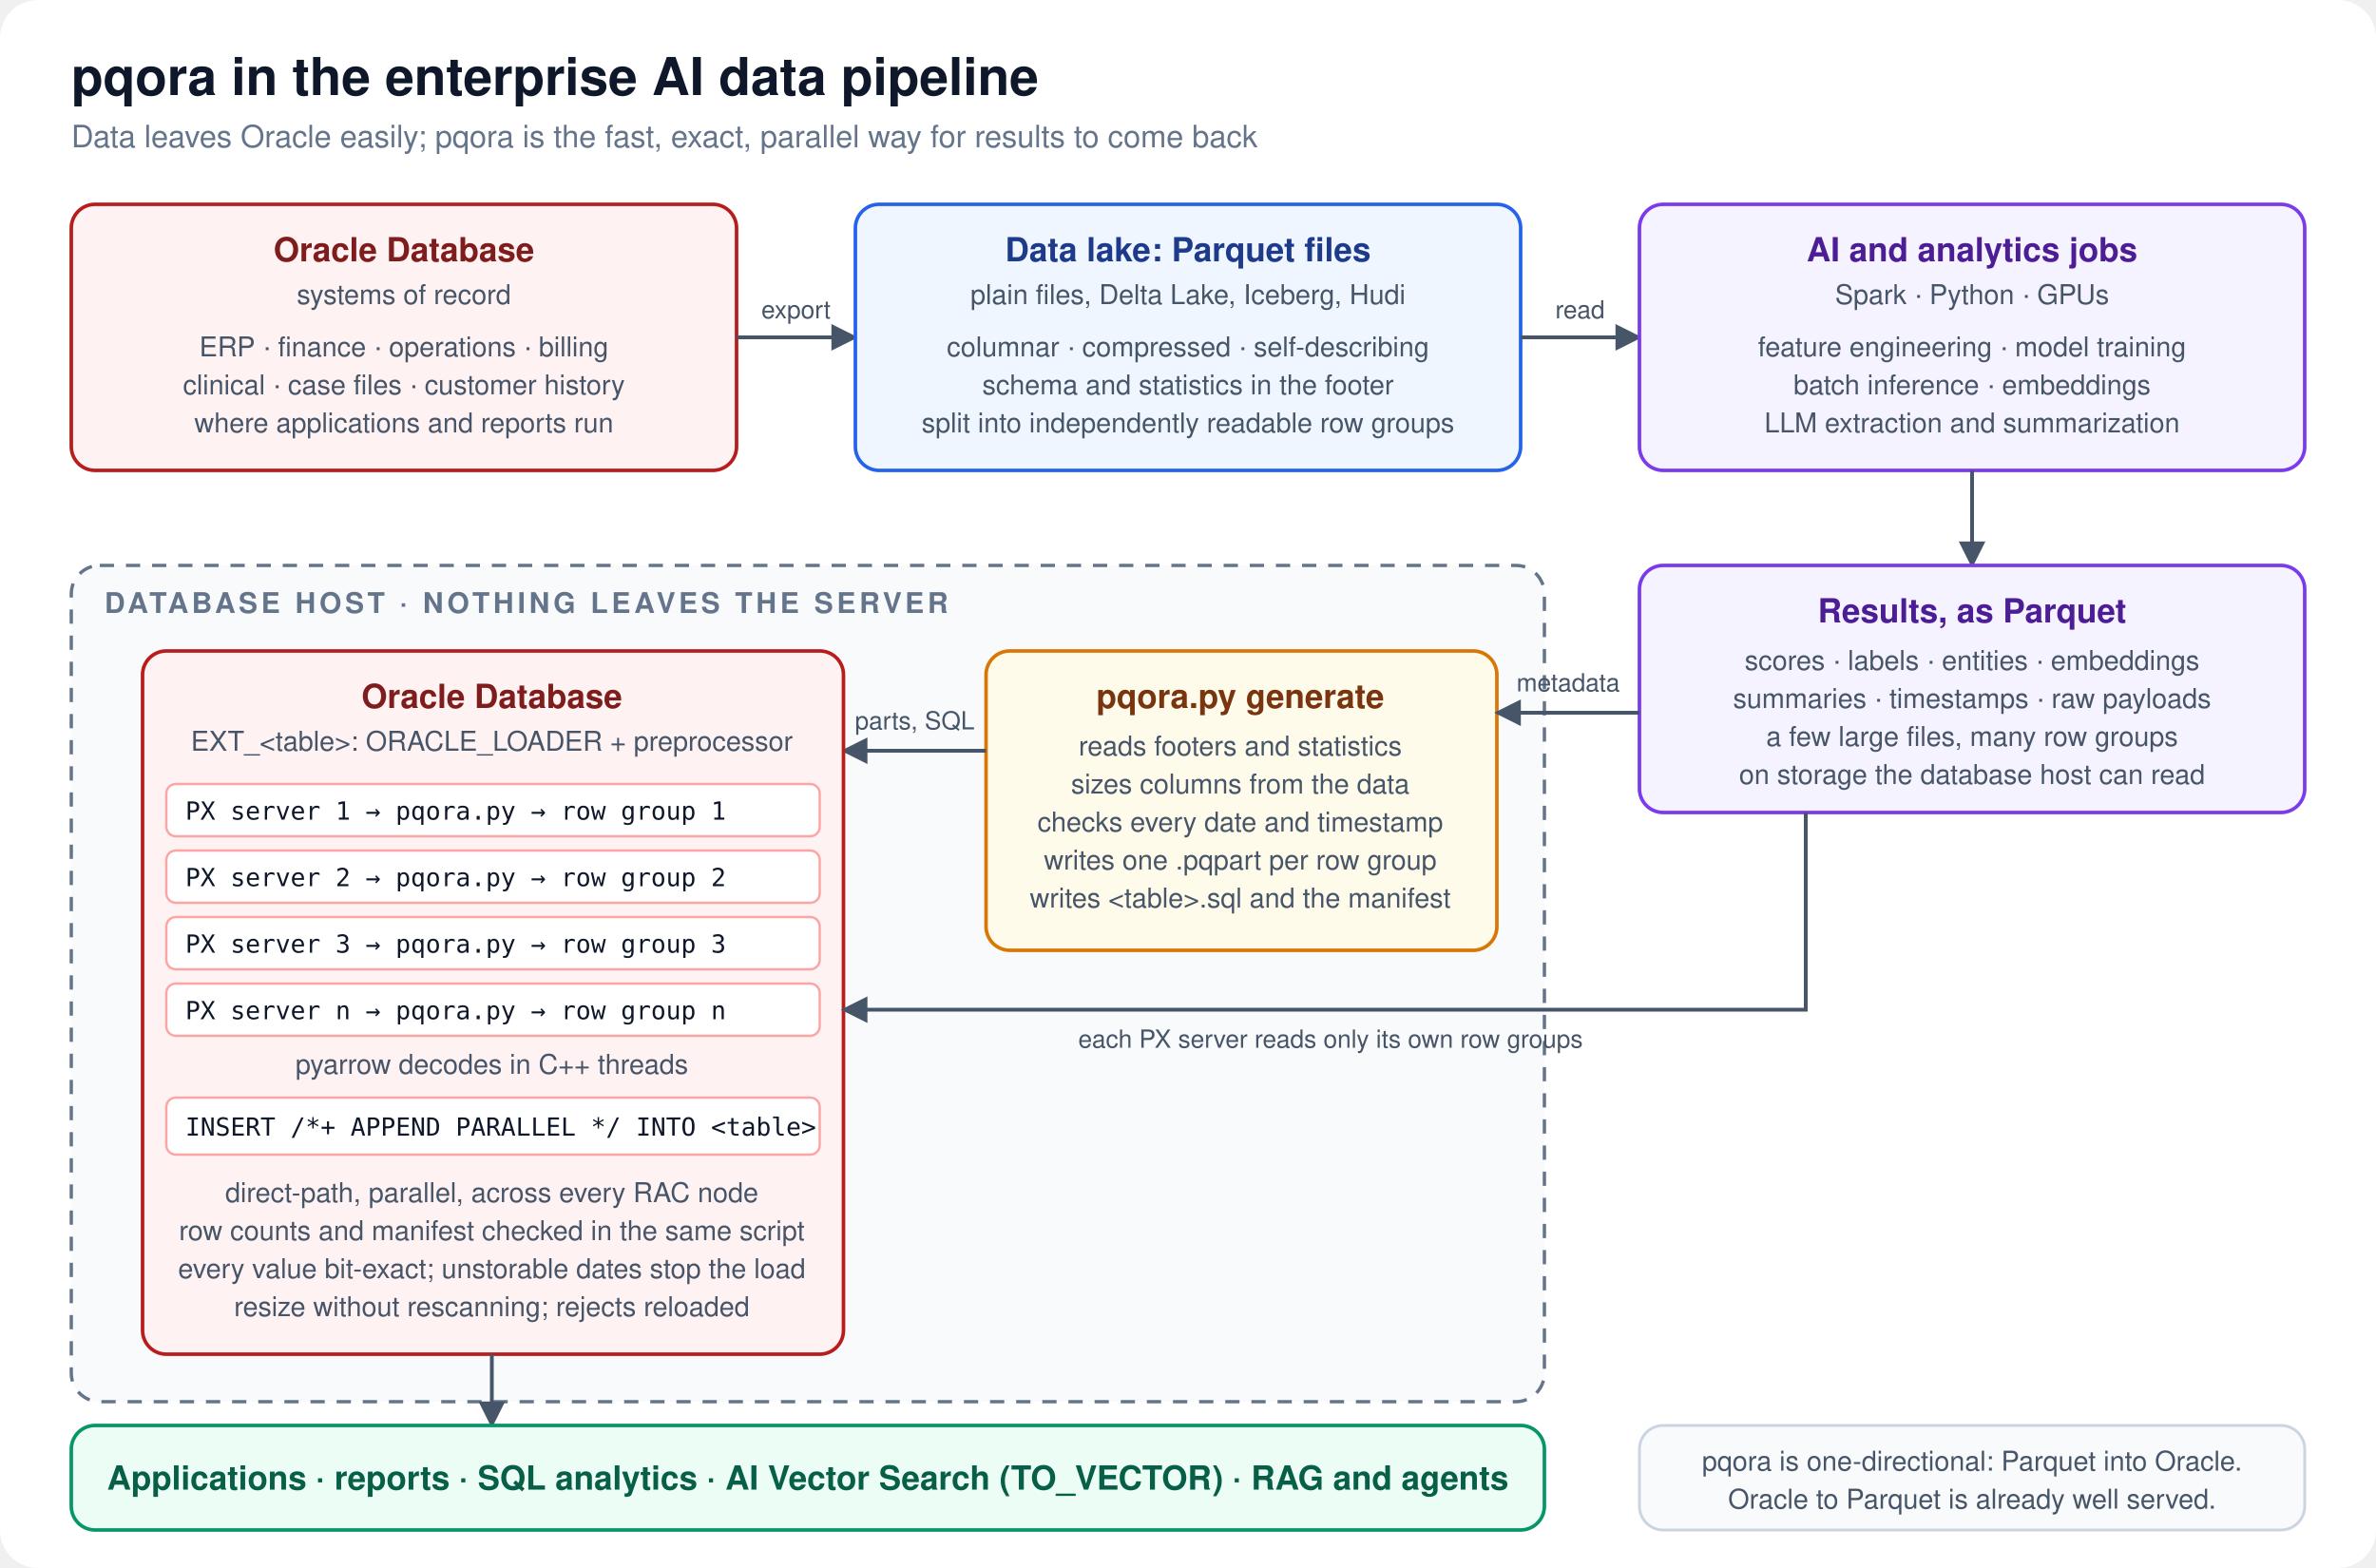
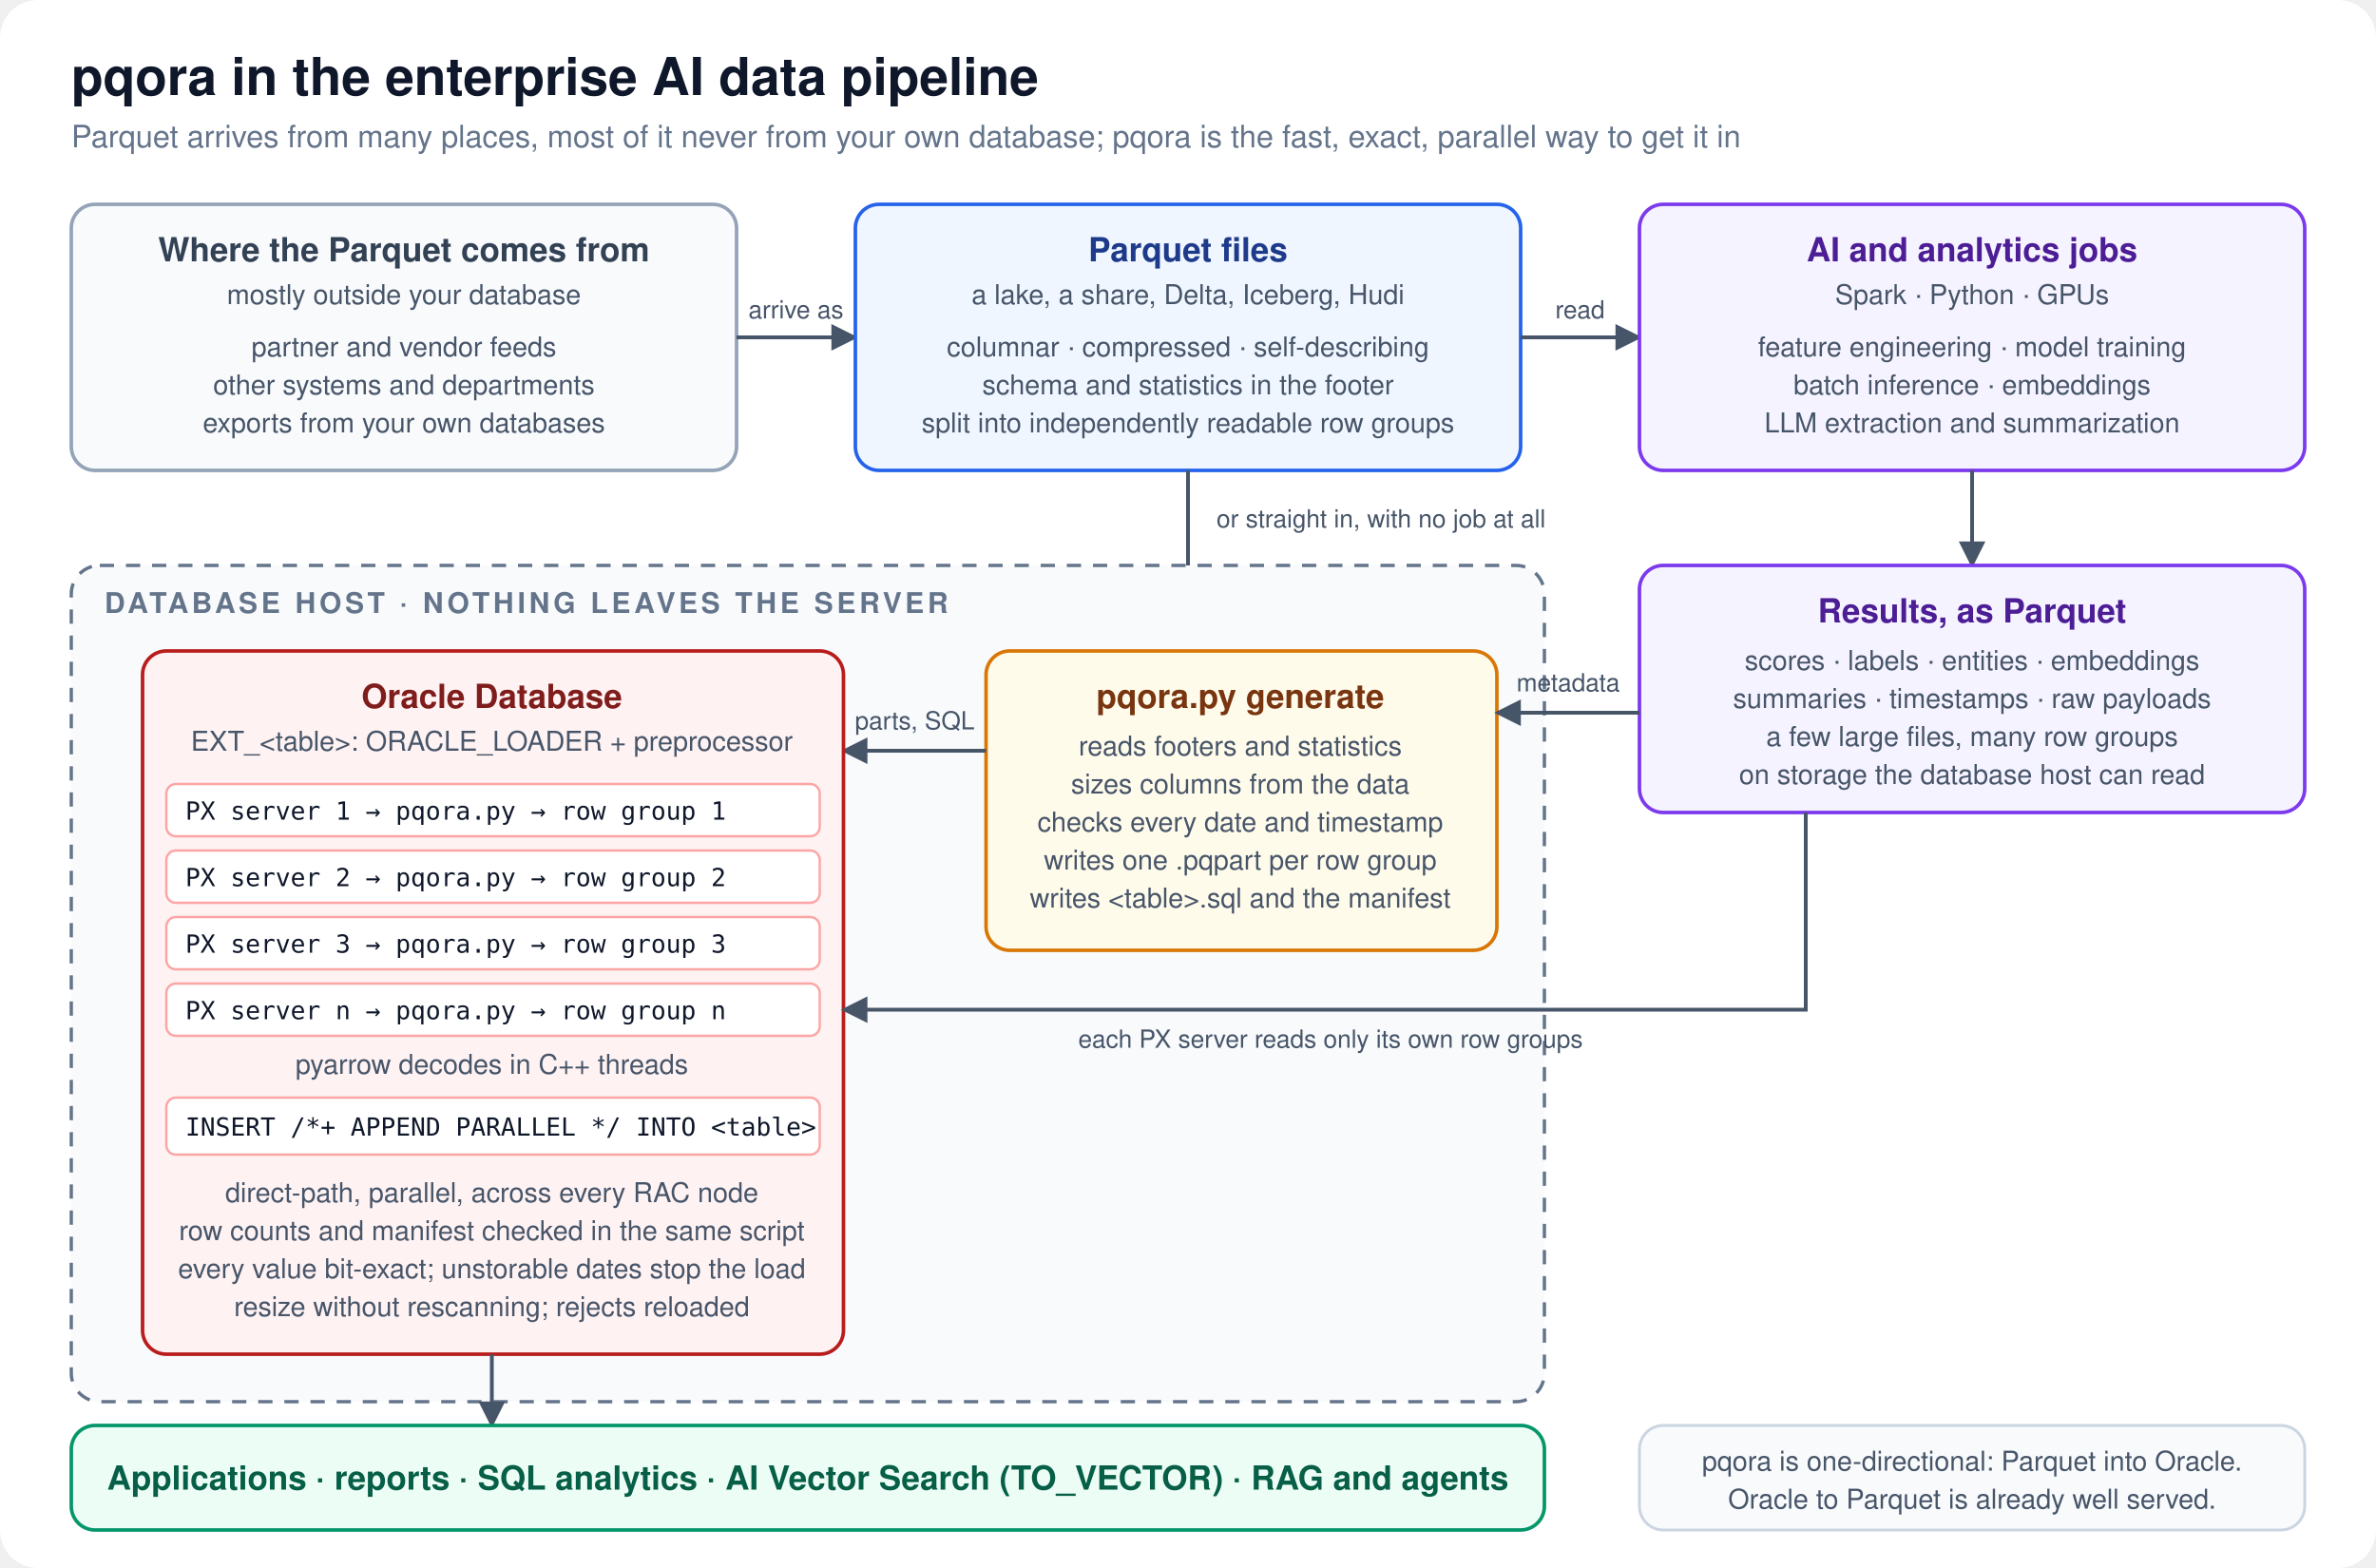
<svg xmlns="http://www.w3.org/2000/svg" viewBox="0 0 1000 660" width="1000" height="660" font-family="'Segoe UI', Helvetica, Arial, sans-serif">
  <defs>
    <marker id="arr" viewBox="0 0 10 10" refX="9" refY="5" markerWidth="7" markerHeight="7" orient="auto-start-reverse">
      <path d="M0,0 L10,5 L0,10 z" fill="#475569" />
    </marker>
    <style>
      .t  { font-size: 22px; font-weight: 700; fill: #0F172A; }
      .st { font-size: 13px; fill: #64748B; }
      .sec { font-size: 12px; font-weight: 700; fill: #64748B; letter-spacing: 1.5px; }
      .h  { font-size: 14px; font-weight: 700; }
      .s  { font-size: 11.5px; fill: #475569; }
      .lbl { font-size: 10.5px; fill: #475569; }
      .m  { font-family: Consolas, 'DejaVu Sans Mono', monospace; font-size: 10.5px; fill: #0F172A; }
      .ln { stroke: #475569; stroke-width: 1.6; fill: none; marker-end: url(#arr); }
      .zone { stroke: #64748B; stroke-width: 1.4; stroke-dasharray: 6 5; fill: #F8FAFC; }
    </style>
  </defs>
  <rect width="1000" height="660" rx="16" fill="#FFFFFF" />
  <text x="30" y="40" class="t">pqora in the enterprise AI data pipeline</text>
-   <text x="30" y="62" class="st">Data leaves Oracle easily; pqora is the fast, exact, parallel way for results to come back</text>
-   <rect x="30" y="86" width="280" height="112" rx="10" fill="#FEF2F2" stroke="#B91C1C" stroke-width="1.5" />
-   <text x="170" y="110" class="h" fill="#7F1D1D" text-anchor="middle">Oracle Database</text>
-   <text x="170" y="128" class="s" text-anchor="middle">systems of record</text>
-   <text x="170" y="150" class="s" text-anchor="middle">ERP · finance · operations · billing</text>
-   <text x="170" y="166" class="s" text-anchor="middle">clinical · case files · customer history</text>
-   <text x="170" y="182" class="s" text-anchor="middle">where applications and reports run</text>
+   <text x="30" y="62" class="st">Parquet arrives from many places, most of it never from your own database; pqora is the fast, exact, parallel way to get it in</text>
+   <rect x="30" y="86" width="280" height="112" rx="10" fill="#F8FAFC" stroke="#94A3B8" stroke-width="1.5" />
+   <text x="170" y="110" class="h" fill="#334155" text-anchor="middle">Where the Parquet comes from</text>
+   <text x="170" y="128" class="s" text-anchor="middle">mostly outside your database</text>
+   <text x="170" y="150" class="s" text-anchor="middle">partner and vendor feeds</text>
+   <text x="170" y="166" class="s" text-anchor="middle">other systems and departments</text>
+   <text x="170" y="182" class="s" text-anchor="middle">exports from your own databases</text>
  <path class="ln" d="M310,142 L360,142" />
-   <text x="335" y="134" class="lbl" text-anchor="middle">export</text>
+   <text x="335" y="134" class="lbl" text-anchor="middle">arrive as</text>
  <rect x="360" y="86" width="280" height="112" rx="10" fill="#EFF6FF" stroke="#2563EB" stroke-width="1.5" />
-   <text x="500" y="110" class="h" fill="#1E3A8A" text-anchor="middle">Data lake: Parquet files</text>
-   <text x="500" y="128" class="s" text-anchor="middle">plain files, Delta Lake, Iceberg, Hudi</text>
+   <text x="500" y="110" class="h" fill="#1E3A8A" text-anchor="middle">Parquet files</text>
+   <text x="500" y="128" class="s" text-anchor="middle">a lake, a share, Delta, Iceberg, Hudi</text>
  <text x="500" y="150" class="s" text-anchor="middle">columnar · compressed · self-describing</text>
  <text x="500" y="166" class="s" text-anchor="middle">schema and statistics in the footer</text>
  <text x="500" y="182" class="s" text-anchor="middle">split into independently readable row groups</text>
  <path class="ln" d="M640,142 L690,142" />
  <text x="665" y="134" class="lbl" text-anchor="middle">read</text>
  <rect x="690" y="86" width="280" height="112" rx="10" fill="#F5F3FF" stroke="#7C3AED" stroke-width="1.5" />
  <text x="830" y="110" class="h" fill="#4C1D95" text-anchor="middle">AI and analytics jobs</text>
  <text x="830" y="128" class="s" text-anchor="middle">Spark · Python · GPUs</text>
  <text x="830" y="150" class="s" text-anchor="middle">feature engineering · model training</text>
  <text x="830" y="166" class="s" text-anchor="middle">batch inference · embeddings</text>
  <text x="830" y="182" class="s" text-anchor="middle">LLM extraction and summarization</text>
  <path class="ln" d="M830,198 L830,238" />
  <rect x="690" y="238" width="280" height="104" rx="10" fill="#F5F3FF" stroke="#7C3AED" stroke-width="1.5" />
  <text x="830" y="262" class="h" fill="#4C1D95" text-anchor="middle">Results, as Parquet</text>
  <text x="830" y="282" class="s" text-anchor="middle">scores · labels · entities · embeddings</text>
  <text x="830" y="298" class="s" text-anchor="middle">summaries · timestamps · raw payloads</text>
  <text x="830" y="314" class="s" text-anchor="middle">a few large files, many row groups</text>
  <text x="830" y="330" class="s" text-anchor="middle">on storage the database host can read</text>
+   <path class="ln" d="M500,198 L500,268" />
+   <text x="512" y="222" class="lbl">or straight in, with no job at all</text>
  <rect x="30" y="238" width="620" height="352" rx="12" class="zone" />
  <text x="44" y="258" class="sec">DATABASE HOST · NOTHING LEAVES THE SERVER</text>
  <rect x="415" y="274" width="215" height="126" rx="10" fill="#FFFBEB" stroke="#D97706" stroke-width="1.5" />
  <text x="522" y="298" class="h" fill="#78350F" text-anchor="middle">pqora.py generate</text>
  <text x="522" y="318" class="s" text-anchor="middle">reads footers and statistics</text>
  <text x="522" y="334" class="s" text-anchor="middle">sizes columns from the data</text>
  <text x="522" y="350" class="s" text-anchor="middle">checks every date and timestamp</text>
  <text x="522" y="366" class="s" text-anchor="middle">writes one .pqpart per row group</text>
  <text x="522" y="382" class="s" text-anchor="middle">writes &lt;table&gt;.sql and the manifest</text>
  <path class="ln" d="M690,300 L630,300" />
  <text x="660" y="291" class="lbl" text-anchor="middle">metadata</text>
  <path class="ln" d="M415,316 L355,316" />
  <text x="385" y="307" class="lbl" text-anchor="middle">parts, SQL</text>
  <rect x="60" y="274" width="295" height="296" rx="10" fill="#FEF2F2" stroke="#B91C1C" stroke-width="1.5" />
  <text x="207" y="298" class="h" fill="#7F1D1D" text-anchor="middle">Oracle Database</text>
  <text x="207" y="316" class="s" text-anchor="middle">EXT_&lt;table&gt;: ORACLE_LOADER + preprocessor</text>
  <rect x="70" y="330" width="275" height="22" rx="4" fill="#FFFFFF" stroke="#FCA5A5" />
  <text x="78" y="345" class="m">PX server 1 → pqora.py → row group 1</text>
  <rect x="70" y="358" width="275" height="22" rx="4" fill="#FFFFFF" stroke="#FCA5A5" />
  <text x="78" y="373" class="m">PX server 2 → pqora.py → row group 2</text>
  <rect x="70" y="386" width="275" height="22" rx="4" fill="#FFFFFF" stroke="#FCA5A5" />
  <text x="78" y="401" class="m">PX server 3 → pqora.py → row group 3</text>
  <rect x="70" y="414" width="275" height="22" rx="4" fill="#FFFFFF" stroke="#FCA5A5" />
  <text x="78" y="429" class="m">PX server n → pqora.py → row group n</text>
  <text x="207" y="452" class="s" text-anchor="middle">pyarrow decodes in C++ threads</text>
  <rect x="70" y="462" width="275" height="24" rx="4" fill="#FFFFFF" stroke="#FCA5A5" />
  <text x="78" y="478" class="m">INSERT /*+ APPEND PARALLEL */ INTO &lt;table&gt;</text>
  <text x="207" y="506" class="s" text-anchor="middle">direct-path, parallel, across every RAC node</text>
  <text x="207" y="522" class="s" text-anchor="middle">row counts and manifest checked in the same script</text>
  <text x="207" y="538" class="s" text-anchor="middle">every value bit-exact; unstorable dates stop the load</text>
  <text x="207" y="554" class="s" text-anchor="middle">resize without rescanning; rejects reloaded</text>
  <path class="ln" d="M760,342 L760,425 L355,425" />
  <text x="560" y="441" class="lbl" text-anchor="middle">each PX server reads only its own row groups</text>
  <path class="ln" d="M207,570 L207,600" />
  <rect x="30" y="600" width="620" height="44" rx="10" fill="#ECFDF5" stroke="#059669" stroke-width="1.5" />
  <text x="340" y="627" class="h" fill="#065F46" text-anchor="middle" font-size="12.5">Applications · reports · SQL analytics · AI Vector Search (TO_VECTOR) · RAG and agents</text>
  <rect x="690" y="600" width="280" height="44" rx="10" fill="#F8FAFC" stroke="#CBD5E1" stroke-width="1.2" />
  <text x="830" y="619" class="s" text-anchor="middle">pqora is one-directional: Parquet into Oracle.</text>
  <text x="830" y="635" class="s" text-anchor="middle">Oracle to Parquet is already well served.</text>
</svg>
